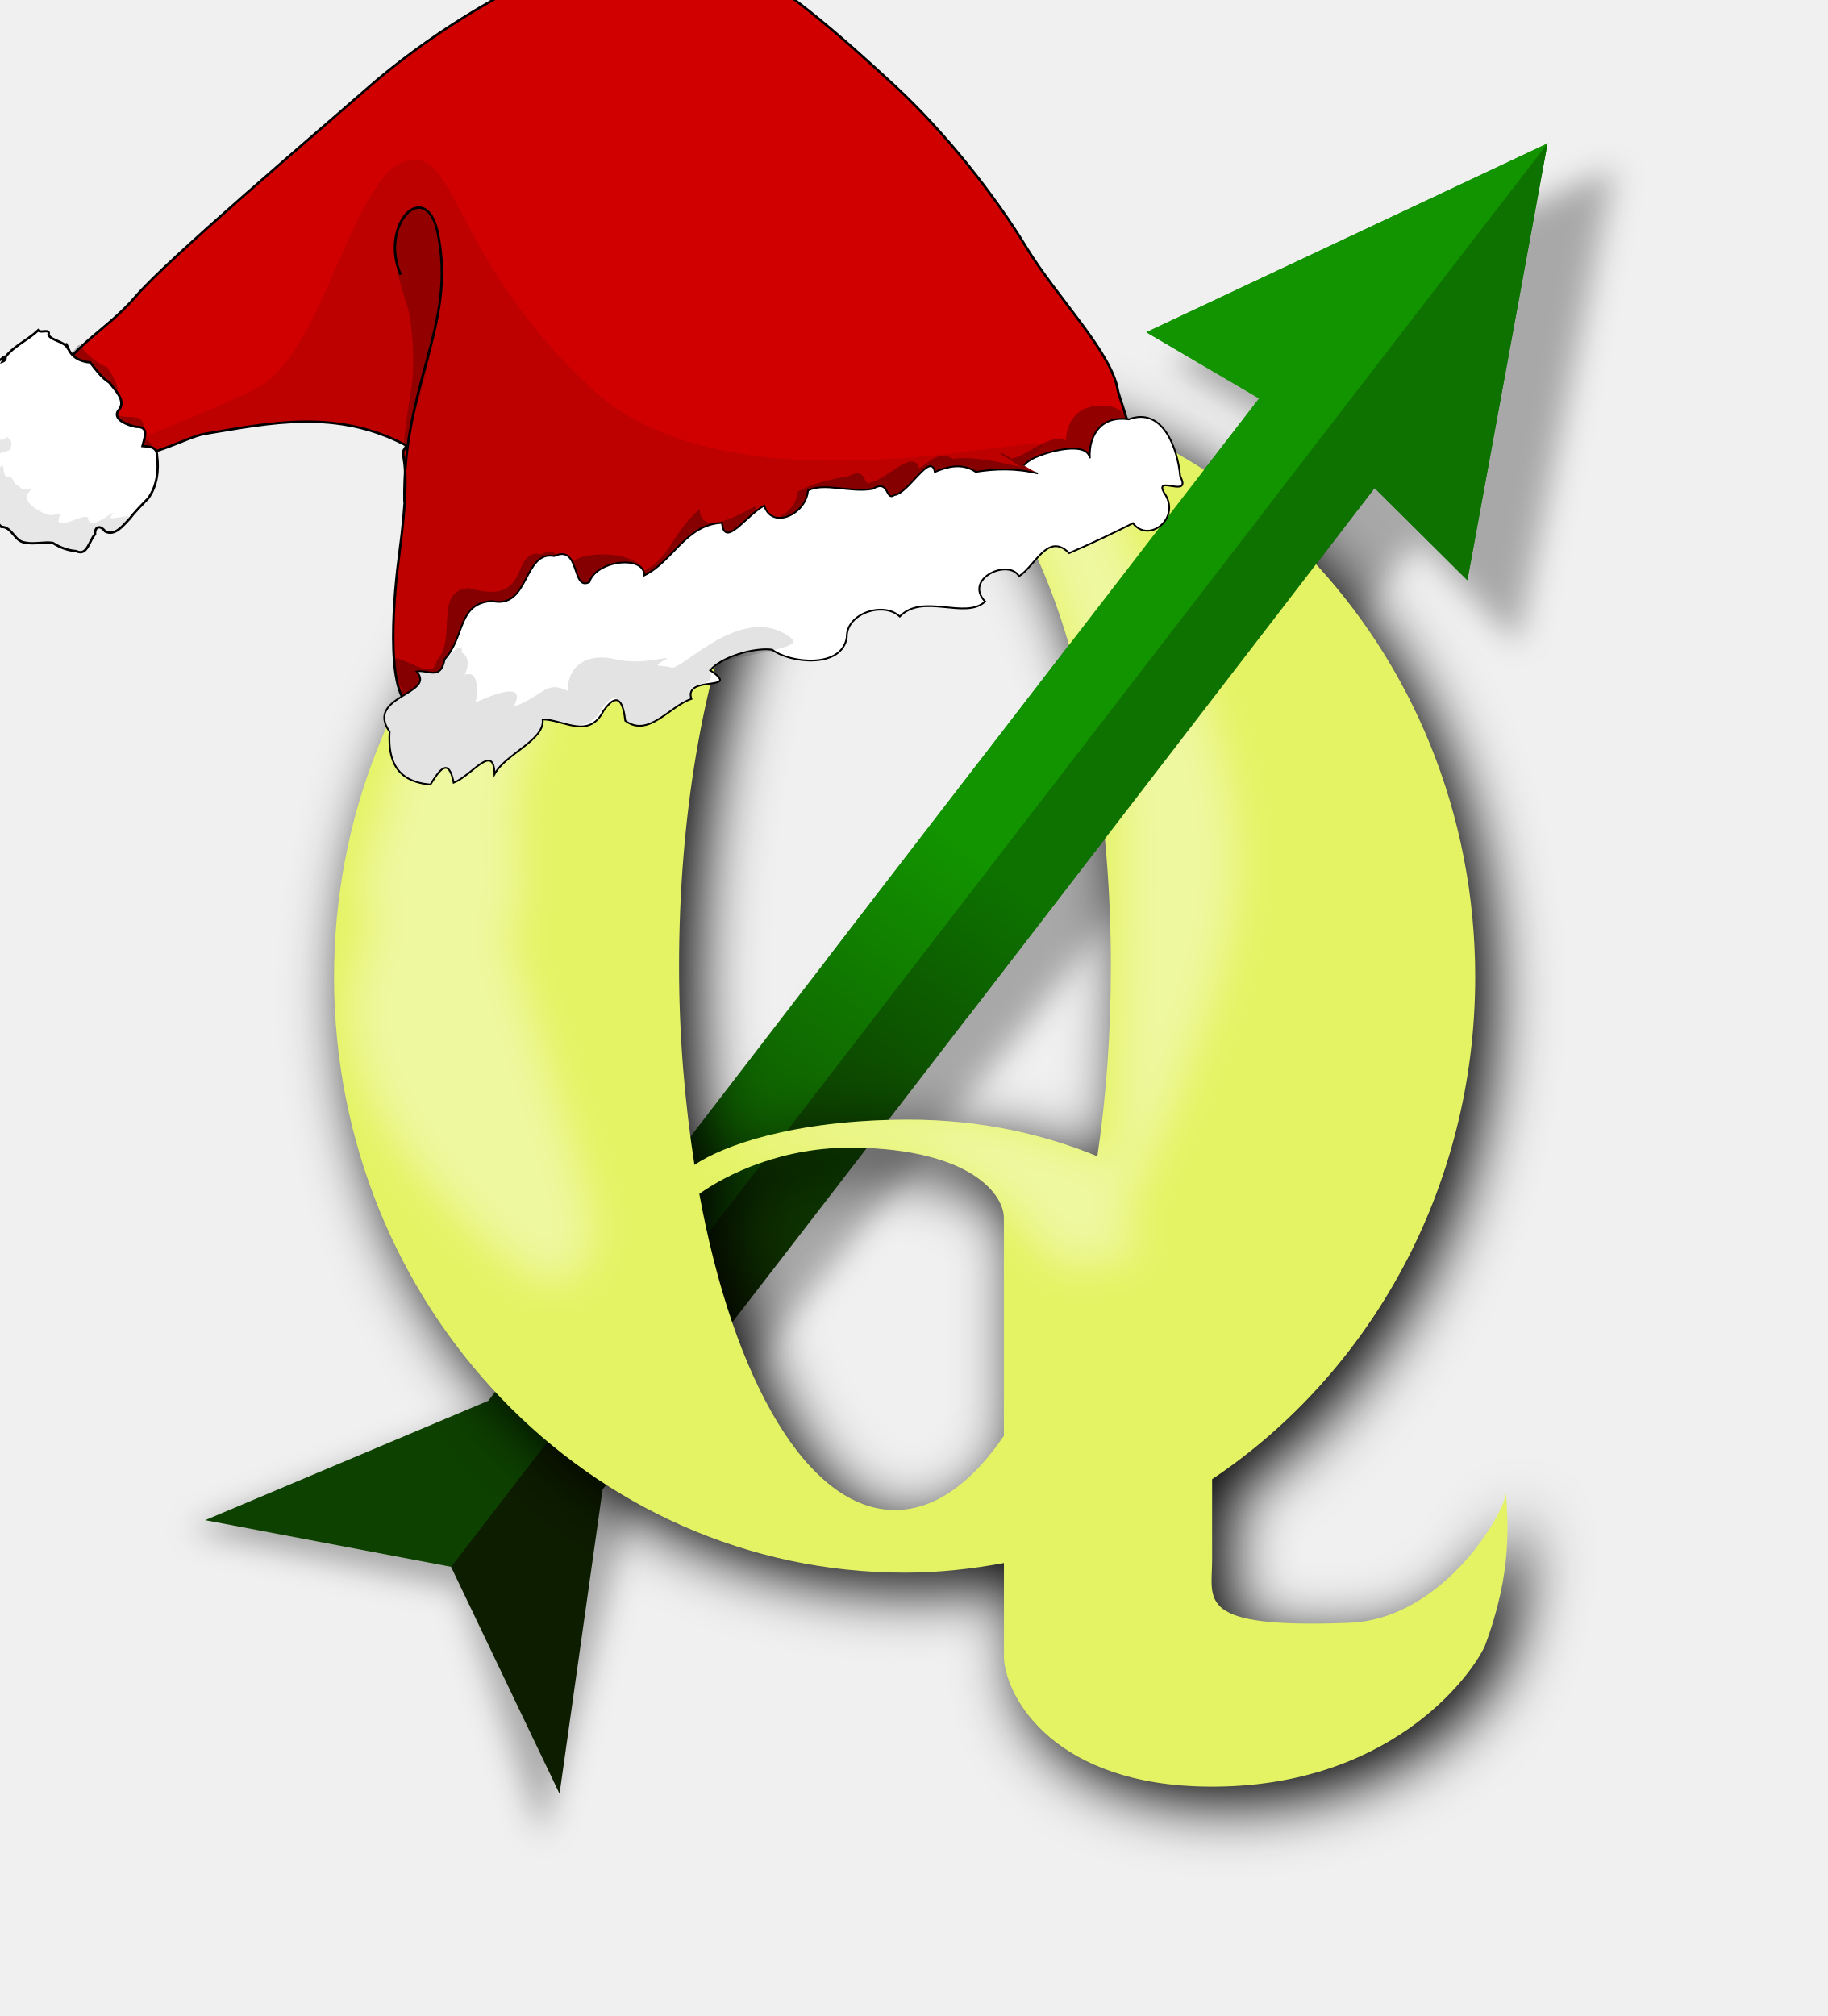
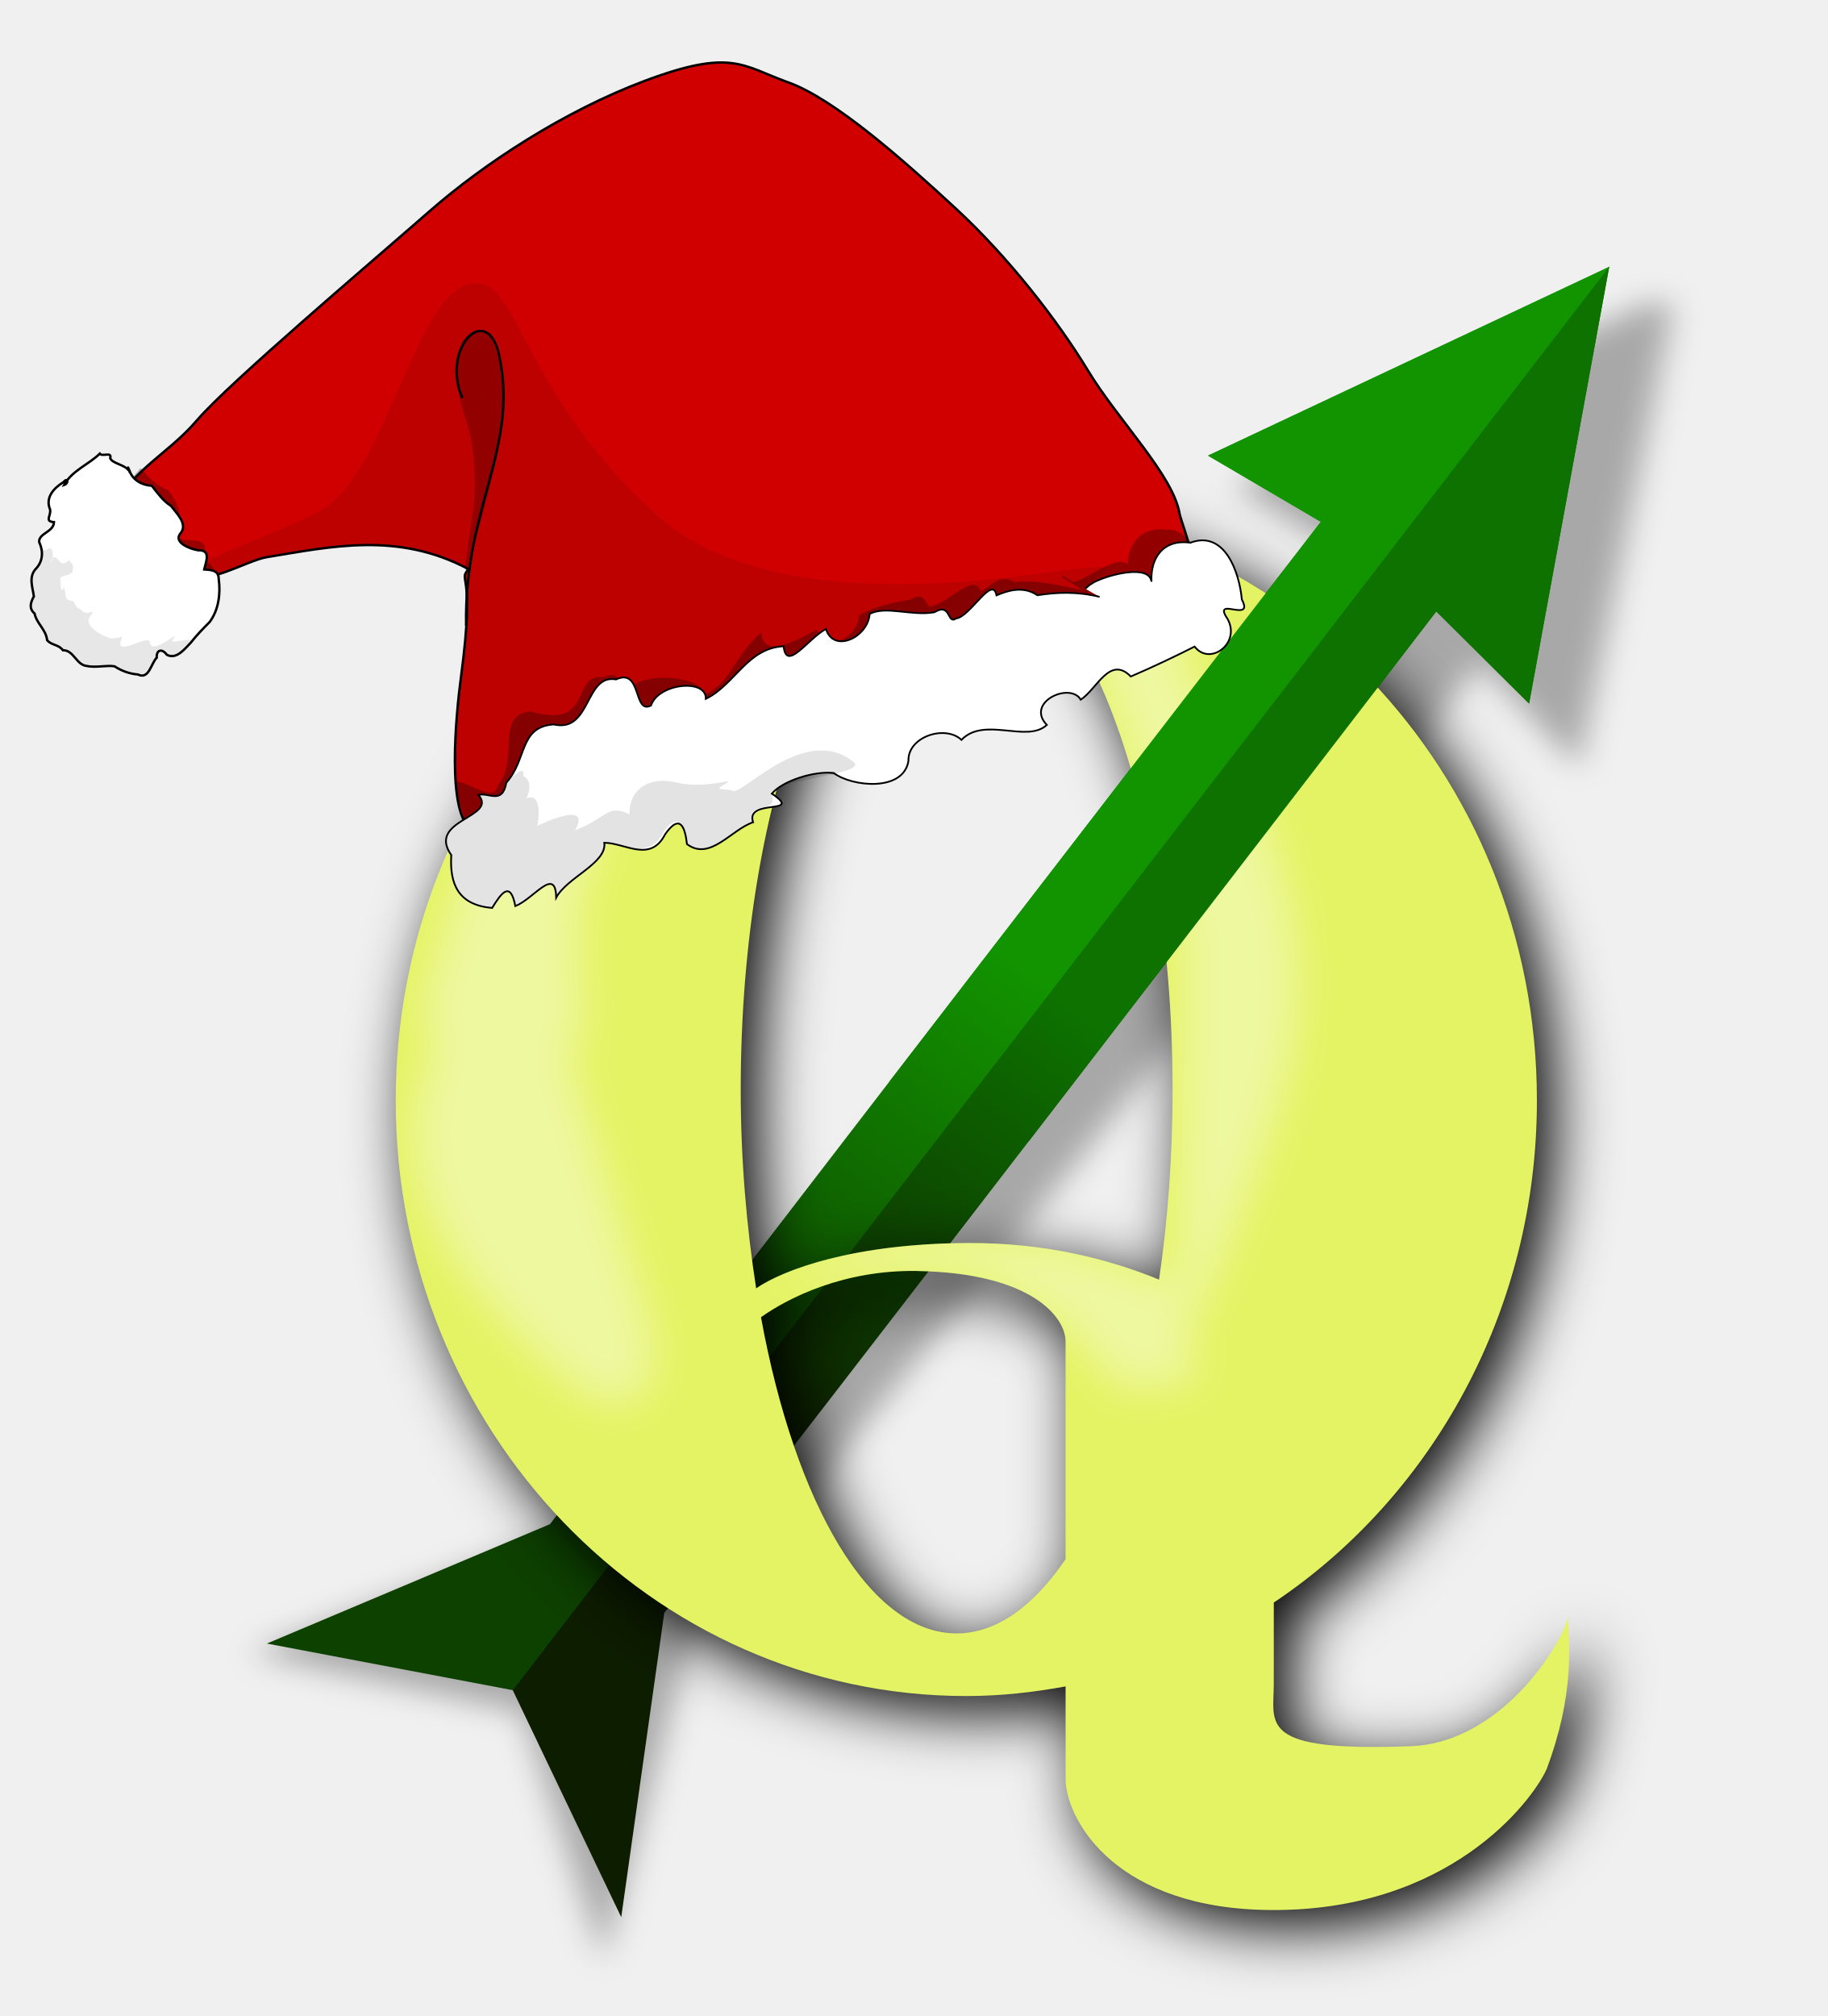
<svg xmlns="http://www.w3.org/2000/svg" xmlns:xlink="http://www.w3.org/1999/xlink" width="59.266" height="65.359" id="svg4907" version="1.1">
  <defs id="defs4909">
    <clipPath clipPathUnits="userSpaceOnUse" id="clipPath4144">
      <rect style="fill:#000000;stroke:none" id="rect4146" width="42.875" height="39.625" x="565.161" y="646.181" transform="matrix(0.999901,-0.01407388,0.01407388,0.999901,0,0)" />
    </clipPath>
    <linearGradient xlink:href="#linearGradient5342-4-9-7" id="linearGradient3970-6" gradientUnits="userSpaceOnUse" gradientTransform="translate(156.0876,208.9441)" x1="413.407" y1="477.579" x2="423.643" y2="463.79" />
    <linearGradient id="linearGradient5342-4-9-7">
      <stop style="stop-color:#0d4100;stop-opacity:1;" offset="0" id="stop5344-0-0-6" />
      <stop style="stop-color:#129300;stop-opacity:1;" offset="1" id="stop5346-85-9-0" />
    </linearGradient>
    <linearGradient y2="463.79" x2="423.643" y1="477.579" x1="413.407" gradientTransform="matrix(-0.2826807,-0.9592141,-0.9592141,0.2826807,1144.742,948.3023)" gradientUnits="userSpaceOnUse" id="linearGradient4111" xlink:href="#linearGradient5342-4-0-4" />
    <linearGradient id="linearGradient5342-4-0-4">
      <stop style="stop-color:#0d1d00;stop-opacity:1;" offset="0" id="stop5344-0-9-7" />
      <stop style="stop-color:#0d7200;stop-opacity:1;" offset="1" id="stop5346-85-5-3" />
    </linearGradient>
    <clipPath clipPathUnits="userSpaceOnUse" id="clipPath4825-8">
      <path style="fill:#e4f363;fill-opacity:1;stroke:none" d="m 485.063,446.793 c -9.774,0.517 -17.562,8.976 -17.562,19.312 0,10.67 8.284,19.312 18.5,19.312 1.105,0 2.167,-0.119 3.219,-0.312 l 0,3.094 c 0.085,1.316 1.673,4.123 6.656,4.156 5.77,0.039 8.449,-3.498 8.938,-4.562 0.909,-2.43 0.734,-3.989 0.688,-4.969 -0.019,0.588 -1.996,4.101 -5.094,4.219 -4.98,0.189 -4.438,-0.712 -4.438,-2.031 l 0,-2.625 c 5.128,-3.432 8.531,-9.447 8.531,-16.281 0,-10.67 -8.284,-19.312 -18.5,-19.312 C 485.682,446.793 485.379,446.777 485.063,446.793 z m 0.625,1.375 c 3.87,0 7,7.861 7,17.594 0,2.163 -0.154,4.241 -0.438,6.156 -1.618,-0.665 -3.682,-1.197 -6.188,-1.188 -3.702,0.014 -5.987,0.859 -6.875,1.469 -0.31,-1.993 -0.5,-4.168 -0.5,-6.438 C 478.688,456.029 481.818,448.168 485.688,448.168 z m -1.281,23.469 c 3.739,0.064 4.812,1.516 4.812,2.281 l 0,7.062 c -1.036,1.525 -2.243,2.406 -3.531,2.406 -2.824,0 -5.236,-4.198 -6.344,-10.25 C 480.238,472.5 482.045,471.597 484.407,471.637 Z" id="path4827-5" />
    </clipPath>
    <filter id="filter4776-5" x="-0.332" width="1.664" y="-0.393" height="1.787" style="color-interpolation-filters:sRGB">
      <feGaussianBlur stdDeviation="0.652" id="feGaussianBlur4778-0" />
    </filter>
    <filter id="filter4947-8-4" style="color-interpolation-filters:sRGB">
      <feGaussianBlur stdDeviation="1.016" id="feGaussianBlur4949-0-5" />
    </filter>
    <linearGradient xlink:href="#linearGradient5342-4-9" id="linearGradient3970" gradientUnits="userSpaceOnUse" gradientTransform="translate(156.0876,208.9441)" x1="413.407" y1="477.579" x2="423.643" y2="463.79" />
    <linearGradient id="linearGradient5342-4-9">
      <stop style="stop-color:#0d4100;stop-opacity:1;" offset="0" id="stop5344-0-0" />
      <stop style="stop-color:#129300;stop-opacity:1;" offset="1" id="stop5346-85-9" />
    </linearGradient>
    <linearGradient xlink:href="#linearGradient5342-4-0-4" id="linearGradient3972" gradientUnits="userSpaceOnUse" gradientTransform="matrix(-0.2826807,-0.9592141,-0.9592141,0.2826807,1144.742,948.3023)" x1="413.407" y1="477.579" x2="423.643" y2="463.79" />
    <linearGradient id="linearGradient4887">
      <stop style="stop-color:#0d1d00;stop-opacity:1;" offset="0" id="stop4889" />
      <stop style="stop-color:#0d7200;stop-opacity:1;" offset="1" id="stop4891" />
    </linearGradient>
    <filter id="filter5427-2-5" style="color-interpolation-filters:sRGB">
      <feGaussianBlur stdDeviation="0.488" id="feGaussianBlur5429-2-8" />
    </filter>
  </defs>
  <g id="layer1" transform="translate(-293.224,-451.1112)">
-     <path style="opacity:0.3;fill:#000000;fill-opacity:1;stroke:#060000;stroke-width:0.6;stroke-miterlimit:4;stroke-opacity:1;stroke-dasharray:none;filter:url(#filter5427-2-5)" d="m 445.498,443.642 -13.437,5.468 3.536,2.341 c 0,0 -21.736,25.201 -26.721,31.088 l -9.377,3.366 7.947,1.955 2.158,7.352 2.839,-9.422 26.761,-31.211 2.97,3.273 L 445.498,443.642 Z" id="path3895-6-6-7-4-6-2-7-5" transform="matrix(0.9995844,-0.02882794,0.02882794,0.9995844,-112.9489,26.45172)" />
-     <g id="g3966" transform="matrix(0.999901,0.01407388,-0.01407388,0.999901,-245.1016,-201.7003)">
-       <path id="path3895-6-6-7-4-6-8-4" d="m 597.711,649.106 -12.938,6.312 3.688,2.094 c 0,0 -19.961,26.63 -24.531,32.844 l -9.125,4 8.031,1.406 L 597.711,649.106 Z" style="fill:url(#linearGradient3970);fill-opacity:1;stroke:none" />
-       <path id="path3895-6-6-7-4-6-8-4-5" d="m 597.694,649.116 -2.398,14.194 -3.051,-2.945 c 0,0 -19.901,26.674 -24.57,32.815 l -1.257,9.884 -3.619,-7.306 L 597.694,649.116 Z" style="fill:url(#linearGradient3972);fill-opacity:1;stroke:none" />
+     <path style="opacity:0.3;fill:#000000;fill-opacity:1;stroke:#060000;stroke-width:0.6;stroke-miterlimit:4;stroke-dasharray:none;stroke-opacity:1;filter:url(#filter5427-2-5)" d="m 445.498,443.642 -13.437,5.468 3.536,2.341 c 0,0 -21.736,25.201 -26.721,31.088 l -9.377,3.366 7.947,1.955 2.158,7.352 2.839,-9.422 26.761,-31.211 2.97,3.273 3.324,-14.212 z" id="path3895-6-6-7-4-6-2-7-5" transform="matrix(0.9995844,-0.02882794,0.02882794,0.9995844,-110.9489,30.45172)" />
+     <g id="g3966" transform="matrix(0.999901,0.01407388,-0.01407388,0.999901,-243.1016,-197.7003)">
+       <path id="path3895-6-6-7-4-6-8-4" d="m 597.711,649.106 -12.938,6.312 3.688,2.094 c 0,0 -19.961,26.63 -24.531,32.844 l -9.125,4 8.031,1.406 34.875,-46.656 z" style="fill:url(#linearGradient3970);fill-opacity:1;stroke:none" />
+       <path id="path3895-6-6-7-4-6-8-4-5" d="m 597.694,649.116 -2.398,14.194 -3.051,-2.945 c 0,0 -19.901,26.674 -24.57,32.815 l -1.257,9.884 -3.619,-7.306 34.895,-46.641 z" style="fill:url(#linearGradient3972);fill-opacity:1;stroke:none" />
    </g>
-     <path style="fill:#000000;fill-opacity:1;stroke:none;filter:url(#filter4947-8-4)" d="m 322.147,464.004 c -9.774,0.517 -17.562,8.976 -17.562,19.312 0,10.67 8.284,19.312 18.5,19.312 1.105,0 2.167,-0.119 3.219,-0.312 l 0,3.094 c 0.085,1.316 1.673,4.123 6.656,4.156 5.77,0.039 8.449,-3.498 8.938,-4.562 0.909,-2.43 0.734,-3.989 0.688,-4.969 -0.019,0.588 -1.996,4.101 -5.094,4.219 -4.98,0.189 -4.438,-0.712 -4.438,-2.031 l 0,-2.625 c 5.128,-3.432 8.531,-9.447 8.531,-16.281 0,-10.67 -8.284,-19.312 -18.5,-19.312 C 322.765,464.004 322.462,463.987 322.147,464.004 z m 0.625,1.375 c 3.87,0 7,7.861 7,17.594 0,2.163 -0.154,4.241 -0.438,6.156 -1.618,-0.665 -3.682,-1.197 -6.188,-1.188 -3.702,0.014 -5.987,0.859 -6.875,1.469 -0.31,-1.993 -0.5,-4.168 -0.5,-6.438 C 315.772,473.239 318.901,465.379 322.772,465.379 z m -1.281,23.469 c 3.739,0.064 4.812,1.516 4.812,2.281 l 0,7.062 c -1.036,1.525 -2.243,2.406 -3.531,2.406 -2.824,0 -5.236,-4.198 -6.344,-10.25 C 317.322,489.71 319.128,488.807 321.49,488.847 Z" id="path3050-3-9-3-4-2-4" />
-     <path style="fill:#e4f363;fill-opacity:1;stroke:none" d="m 321.616,463.473 c -9.774,0.517 -17.562,8.976 -17.562,19.312 0,10.67 8.284,19.312 18.5,19.312 1.105,0 2.167,-0.119 3.219,-0.312 l 0,3.094 c 0.085,1.316 1.673,4.123 6.656,4.156 5.77,0.039 8.449,-3.498 8.938,-4.562 0.909,-2.43 0.734,-3.989 0.688,-4.969 -0.019,0.588 -1.996,4.101 -5.094,4.219 -4.98,0.189 -4.438,-0.712 -4.438,-2.031 l 0,-2.625 c 5.128,-3.432 8.531,-9.447 8.531,-16.281 0,-10.67 -8.284,-19.312 -18.5,-19.312 C 322.234,463.473 321.931,463.457 321.616,463.473 z m 0.625,1.375 c 3.87,0 7,7.861 7,17.594 0,2.163 -0.154,4.241 -0.438,6.156 -1.618,-0.665 -3.682,-1.197 -6.188,-1.188 -3.702,0.014 -5.987,0.859 -6.875,1.469 -0.31,-1.993 -0.5,-4.168 -0.5,-6.438 C 315.241,472.709 318.371,464.848 322.241,464.848 z m -1.281,23.469 c 3.739,0.064 4.812,1.516 4.812,2.281 l 0,7.062 c -1.036,1.525 -2.243,2.406 -3.531,2.406 -2.824,0 -5.236,-4.198 -6.344,-10.25 C 316.791,489.18 318.598,488.277 320.96,488.317 Z" id="path3050-3-9-3-2-3" />
-     <path id="path4738-5" style="opacity:0.383;fill:#ffffff;stroke:none;filter:url(#filter4776-5)" d="m 488.434,448.935 c 0,0 3.005,0.53 4.154,1.237 1.149,0.707 0.177,2.652 0.177,2.652 L 490.644,452.912 Z M 479.5,472.112 c 0,0 2.375,-1.25 4,-1.438 1.625,-0.188 4.438,-0.25 5.562,0.062 1.125,0.312 3.312,0.938 3.5,1.25 0.188,0.312 1,3.25 1,3.25 l -2.562,0.25 -1.812,-2.062 c 0,0 -2.688,-1.625 -3.062,-1.625 -0.375,0 -2.562,-0.25 -3.375,-0.125 C 481.938,471.8 479.188,471.987 479.188,471.987 z m -10.506,-11.042 c -0.015,-0.288 0.414,-1.957 0.763,-2.41 0.349,-0.452 -1.015,1.32 1.489,-2.211 0.396,-0.559 2.302,-2.231 1.876,-1.672 -0.575,0.755 -1.697,3.243 -1.849,3.45 -0.152,0.207 -0.44,1.94 -0.582,2.72 -0.298,1.627 0.786,3.186 0.718,3.885 -0.068,0.699 -2.19,0.993 -2.795,-0.555 C 468.009,462.729 468.994,461.071 468.994,461.071 z m 2.84,-0.478 c -0.072,-0.28 0.018,-2.001 0.27,-2.513 0.252,-0.512 -0.734,1.495 1.021,-2.462 0.278,-0.626 1.436,-2.71 1.508,-2.011 0.072,0.699 -0.512,4.2 -0.62,4.433 -0.108,0.233 -0.504,1.304 -0.54,2.096 -0.036,0.792 0.032,2.635 0.104,3.334 0.072,0.699 -0.579,1.739 -1.48,0.341 C 471.197,462.413 471.835,460.592 471.835,460.592 z m -1.982,2.655 c -0.125,-0.485 0.031,-3.472 0.469,-4.362 0.438,-0.889 1.469,-2.497 2.156,-3.467 0.688,-0.97 2.031,-2.747 2.156,-1.534 0.125,1.213 -0.812,4.528 -1,4.932 -0.188,0.404 -0.875,2.264 -0.938,3.638 -0.062,1.375 3.062,10.398 3.188,11.611 0.125,1.213 -0.685,2.969 -2.875,1.091 C 464.134,467.543 469.853,463.247 469.853,463.247 z m 19.709,-12.967 c 0,0 3.938,0.76 5.375,4.627 1.438,3.867 2.688,6.975 1.062,11.809 -1.625,4.834 -3.25,7.872 -3.25,7.872 0,0 0.375,-11.947 0.25,-13.811 C 492.874,458.912 489.562,450.28 489.562,450.28 Z" clip-path="url(#clipPath4825-8)" mask="none" transform="translate(-163.4472,16.6798)" />
-     <path style="fill:none;stroke:none" d="m 327.554,480.317 10.25,-13.75 3.188,3.062 2.344,-14.406 -13.031,6.375 3.688,2.094 c 0,0 -4.794,6.417 -10,13.375" id="path3895-6-6-7-4-4-0-2-0" />
-     <rect style="opacity:0.395;fill:none;stroke:none" id="rect5465-5-8" width="57.375" height="57.375" x="295.115" y="454.491" />
-     <g id="g3966-2" transform="matrix(0.999901,0.01407388,-0.01407388,0.999901,-245.1016,-201.7003)" clip-path="url(#clipPath4144)">
-       <path id="path3895-6-6-7-4-6-8-4-4" d="m 597.711,649.106 -12.938,6.312 3.688,2.094 c 0,0 -19.961,26.63 -24.531,32.844 l -9.125,4 8.031,1.406 L 597.711,649.106 Z" style="fill:url(#linearGradient3970-6);fill-opacity:1;stroke:none" />
-       <path id="path3895-6-6-7-4-6-8-4-5-8" d="m 597.694,649.116 -2.398,14.194 -3.051,-2.945 c 0,0 -19.901,26.674 -24.57,32.815 l -1.257,9.884 -3.619,-7.306 L 597.694,649.116 Z" style="fill:url(#linearGradient4111);fill-opacity:1;stroke:none" />
+     <path style="fill:#000000;fill-opacity:1;stroke:none;filter:url(#filter4947-8-4)" d="m 324.147,468.004 c -9.774,0.517 -17.562,8.976 -17.562,19.312 0,10.67 8.284,19.312 18.5,19.312 1.105,0 2.167,-0.119 3.219,-0.312 l 0,3.094 c 0.085,1.316 1.673,4.123 6.656,4.156 5.77,0.039 8.449,-3.498 8.938,-4.562 0.909,-2.43 0.734,-3.989 0.688,-4.969 -0.019,0.588 -1.996,4.101 -5.094,4.219 -4.98,0.189 -4.438,-0.712 -4.438,-2.031 l 0,-2.625 c 5.128,-3.432 8.531,-9.447 8.531,-16.281 0,-10.67 -8.284,-19.312 -18.5,-19.312 -0.319,0 -0.622,-0.017 -0.938,0 z m 0.625,1.375 c 3.87,0 7,7.861 7,17.594 0,2.163 -0.154,4.241 -0.438,6.156 -1.618,-0.665 -3.682,-1.197 -6.188,-1.188 -3.702,0.014 -5.987,0.859 -6.875,1.469 -0.31,-1.993 -0.5,-4.168 -0.5,-6.438 0,-9.733 3.13,-17.594 7,-17.594 z m -1.281,23.469 c 3.739,0.064 4.812,1.516 4.812,2.281 l 0,7.062 c -1.036,1.525 -2.243,2.406 -3.531,2.406 -2.824,0 -5.236,-4.198 -6.344,-10.25 0.894,-0.637 2.7,-1.54 5.062,-1.5 z" id="path3050-3-9-3-4-2-4" />
+     <path style="fill:#e4f363;fill-opacity:1;stroke:none" d="m 323.616,467.473 c -9.774,0.517 -17.562,8.976 -17.562,19.312 0,10.67 8.284,19.312 18.5,19.312 1.105,0 2.167,-0.119 3.219,-0.312 l 0,3.094 c 0.085,1.316 1.673,4.123 6.656,4.156 5.77,0.039 8.449,-3.498 8.938,-4.562 0.909,-2.43 0.734,-3.989 0.688,-4.969 -0.019,0.588 -1.996,4.101 -5.094,4.219 -4.98,0.189 -4.438,-0.712 -4.438,-2.031 l 0,-2.625 c 5.128,-3.432 8.531,-9.447 8.531,-16.281 0,-10.67 -8.284,-19.312 -18.5,-19.312 -0.319,0 -0.622,-0.017 -0.938,0 z m 0.625,1.375 c 3.87,0 7,7.861 7,17.594 0,2.163 -0.154,4.241 -0.438,6.156 -1.618,-0.665 -3.682,-1.197 -6.188,-1.188 -3.702,0.014 -5.987,0.859 -6.875,1.469 -0.31,-1.993 -0.5,-4.168 -0.5,-6.438 0,-9.733 3.13,-17.594 7,-17.594 z m -1.281,23.469 c 3.739,0.064 4.812,1.516 4.812,2.281 l 0,7.062 c -1.036,1.525 -2.243,2.406 -3.531,2.406 -2.824,0 -5.236,-4.198 -6.344,-10.25 0.894,-0.637 2.7,-1.54 5.062,-1.5 z" id="path3050-3-9-3-2-3" />
+     <path id="path4738-5" style="opacity:0.383;fill:#ffffff;stroke:none;filter:url(#filter4776-5)" d="m 488.434,448.935 c 0,0 3.005,0.53 4.154,1.237 1.149,0.707 0.177,2.652 0.177,2.652 l -2.121,0.088 z M 479.5,472.112 c 0,0 2.375,-1.25 4,-1.438 1.625,-0.188 4.438,-0.25 5.562,0.062 1.125,0.312 3.312,0.938 3.5,1.25 0.188,0.312 1,3.25 1,3.25 l -2.562,0.25 -1.812,-2.062 c 0,0 -2.688,-1.625 -3.062,-1.625 -0.375,0 -2.562,-0.25 -3.375,-0.125 -0.812,0.125 -3.562,0.312 -3.562,0.312 z m -10.506,-11.042 c -0.015,-0.288 0.414,-1.957 0.763,-2.41 0.349,-0.452 -1.015,1.32 1.489,-2.211 0.396,-0.559 2.302,-2.231 1.876,-1.672 -0.575,0.755 -1.697,3.243 -1.849,3.45 -0.152,0.207 -0.44,1.94 -0.582,2.72 -0.298,1.627 0.786,3.186 0.718,3.885 -0.068,0.699 -2.19,0.993 -2.795,-0.555 -0.606,-1.548 0.38,-3.207 0.38,-3.207 z m 2.84,-0.478 c -0.072,-0.28 0.018,-2.001 0.27,-2.513 0.252,-0.512 -0.734,1.495 1.021,-2.462 0.278,-0.626 1.436,-2.71 1.508,-2.011 0.072,0.699 -0.512,4.2 -0.62,4.433 -0.108,0.233 -0.504,1.304 -0.54,2.096 -0.036,0.792 0.032,2.635 0.104,3.334 0.072,0.699 -0.579,1.739 -1.48,0.341 -0.9,-1.398 -0.263,-3.219 -0.263,-3.219 z m -1.982,2.655 c -0.125,-0.485 0.031,-3.472 0.469,-4.362 0.438,-0.889 1.469,-2.497 2.156,-3.467 0.688,-0.97 2.031,-2.747 2.156,-1.534 0.125,1.213 -0.812,4.528 -1,4.932 -0.188,0.404 -0.875,2.264 -0.938,3.638 -0.062,1.375 3.062,10.398 3.188,11.611 0.125,1.213 -0.685,2.969 -2.875,1.091 -8.875,-7.613 -3.156,-11.909 -3.156,-11.909 z m 19.709,-12.967 c 0,0 3.938,0.76 5.375,4.627 1.438,3.867 2.688,6.975 1.062,11.809 -1.625,4.834 -3.25,7.872 -3.25,7.872 0,0 0.375,-11.947 0.25,-13.811 -0.125,-1.865 -3.438,-10.497 -3.438,-10.497 z" clip-path="url(#clipPath4825-8)" mask="none" transform="translate(-161.4472,20.6798)" />
+     <path style="fill:none;stroke:none" d="m 329.554,484.317 10.25,-13.75 3.188,3.062 2.344,-14.406 -13.031,6.375 3.688,2.094 c 0,0 -4.794,6.417 -10,13.375" id="path3895-6-6-7-4-4-0-2-0" />
+     <rect style="opacity:0.395;fill:none;stroke:none" id="rect5465-5-8" width="57.375" height="57.375" x="297.115" y="458.491" />
+     <g id="g3966-2" transform="matrix(0.999901,0.01407388,-0.01407388,0.999901,-243.1016,-197.7003)" clip-path="url(#clipPath4144)">
+       <path id="path3895-6-6-7-4-6-8-4-4" d="m 597.711,649.106 -12.938,6.312 3.688,2.094 c 0,0 -19.961,26.63 -24.531,32.844 l -9.125,4 8.031,1.406 34.875,-46.656 z" style="fill:url(#linearGradient3970-6);fill-opacity:1;stroke:none" />
+       <path id="path3895-6-6-7-4-6-8-4-5-8" d="m 597.694,649.116 -2.398,14.194 -3.051,-2.945 c 0,0 -19.901,26.674 -24.57,32.815 l -1.257,9.884 -3.619,-7.306 34.895,-46.641 z" style="fill:url(#linearGradient4111);fill-opacity:1;stroke:none" />
    </g>
  </g>
  <g id="layer2">
-     <g transform="matrix(0.09512828,-0.00909507,0.00917091,0.09308164,-3.629917,-1.928222)" id="layer1-7">
+     <g transform="matrix(0.09512828,-0.00909507,0.00917091,0.09308164,-1.629917,2.071778)" id="layer1-7">
      <path id="path1309" style="fill:#d00000;fill-opacity:1;fill-rule:evenodd;stroke:#000000;stroke-width:0.833px;stroke-linecap:butt;stroke-linejoin:miter;stroke-opacity:1" d="m 234.103,28.783 c -28.101,7.734 -56.904,23.114 -77.167,38.006 -20.262,14.892 -73.191,52.416 -85.275,64.307 -11.716,11.529 -25.555,15.55 -31.611,29.756 -2.335,5.479 15.837,22.005 19.398,23.721 9.241,4.453 24.305,-3.443 31.178,-3.914 22.307,-1.53 45.167,-4.499 67.76,10.793 -4.181,4.221 2.458,-0.323 -6.088,36.693 -3.014,13.053 -9.599,46.919 -1.507,53.38 8.039,6.42 12.949,-18.606 20.937,-14.774 -0.004,0.006 -0.002,0.021 -0.005,0.026 -0.002,0.005 -0.004,0.022 -0.005,0.026 4.7e-4,0.004 -0.006,0.023 -0.005,0.026 0.003,0.003 0.021,0.003 0.025,0.005 0.024,0.007 0.078,0.004 0.129,-0.002 0.015,0.007 0.035,0.002 0.05,0.01 0.057,0.027 0.108,0.059 0.165,0.087 l 0.048,-0.127 c 3.781,-0.977 33.263,-13.966 60.176,-8.743 15.171,2.944 39.369,-5.31 53.29,-9.615 22.076,-6.828 53.068,-12.998 72.728,-13.351 14.483,-0.26 27.587,-8.459 41.521,-9.415 8.22,-0.564 0.598,-27.066 0.428,-29.866 -0.817,-13.455 -17.565,-34.13 -26.191,-52.504 -8.626,-18.373 -23.082,-41.697 -39.004,-59.986 -15.92,-18.29 -37.4,-41.972 -52.524,-49.259 -15.124,-7.287 -17.953,-13.675 -48.451,-5.282 z" />
      <path id="path5882" style="opacity:0.101;fill:#0e0000;fill-opacity:1;fill-rule:evenodd;stroke:none" d="m 166.956,93.344 c -18.233,4.417 -33.848,62.691 -56.319,72.822 -14.697,6.626 -54.749,16.693 -51.188,18.409 9.241,4.453 24.305,-3.443 31.178,-3.914 22.307,-1.53 45.167,-4.499 67.76,10.793 -4.181,4.221 2.458,-0.323 -6.088,36.693 -3.014,13.053 -9.599,46.919 -1.507,53.38 8.039,6.42 12.949,-18.606 20.937,-14.774 -0.004,0.006 -0.002,0.021 -0.005,0.026 -0.002,0.005 -0.004,0.022 -0.005,0.026 4.7e-4,0.004 -0.006,0.023 -0.005,0.026 0.003,0.003 0.021,0.003 0.025,0.005 0.024,0.007 0.078,0.004 0.129,-0.002 0.015,0.007 0.035,0.002 0.05,0.01 0.057,0.027 0.108,0.059 0.165,0.087 l 0.048,-0.127 c 3.781,-0.977 33.263,-13.966 60.176,-8.743 15.171,2.944 39.369,-5.31 53.29,-9.615 22.076,-6.828 53.068,-12.998 72.728,-13.351 14.483,-0.26 27.587,-8.459 41.521,-9.415 8.22,-0.564 -51.085,4.521 -27.45,-12.576 10.485,-7.584 -104.984,15.808 -149.314,-34.777 -43.895,-50.088 -37.455,-89.506 -56.127,-84.983 z" />
-       <path id="path5878" style="opacity:0.27;fill:#000000;fill-opacity:1;fill-rule:evenodd;stroke:#000000;stroke-width:0.83;stroke-linecap:butt;stroke-linejoin:miter;stroke-miterlimit:4;stroke-opacity:1;stroke-dasharray:none" d="m 41.923,154.632 c 3.551,2.353 27.398,32.517 30.215,30.406 0.341,-3.331 -2.441,-4.642 -4.397,-5.022 2.62,-3.329 3.113,-6.811 -1.433,-7.11 -5.04,-0.89 -10.543,-1.514 -5.132,-6.936 2.498,-3.039 -0.168,-8.435 -1.702,-11.18 -4.03,-2.176 -7.066,-6.114 -8.718,-8.791" />
+       <path id="path5878" style="opacity:0.27;fill:#000000;fill-opacity:1;fill-rule:evenodd;stroke:#000000;stroke-width:0.83;stroke-linecap:butt;stroke-linejoin:miter;stroke-miterlimit:4;stroke-dasharray:none;stroke-opacity:1" d="m 41.923,154.632 c 3.551,2.353 27.398,32.517 30.215,30.406 0.341,-3.331 -2.441,-4.642 -4.397,-5.022 2.62,-3.329 3.113,-6.811 -1.433,-7.11 -5.04,-0.89 -10.543,-1.514 -5.132,-6.936 2.498,-3.039 -0.168,-8.435 -1.702,-11.18 -4.03,-2.176 -7.066,-6.114 -8.718,-8.791" />
      <path id="path5003" style="opacity:0.294;fill:#000000;fill-opacity:1;fill-rule:evenodd;stroke:#000000;stroke-width:0.601px;stroke-linecap:butt;stroke-linejoin:miter;stroke-opacity:1" d="m 365.597,219.586 c -7.451,-2.643 -16.801,-5.695 -23.39,-5.287 -4.525,-3.822 -7.998,0.888 -11.919,2.142 -0.658,-7.36 -11.511,3.112 -16.291,3.172 -3.395,1.948 -1.055,-5.801 -7.134,-2.853 -7.558,0.714 -12.232,1.233 -17.839,3.66 -1.347,8.013 -13.449,12.527 -15.26,3.744 -6.599,2.871 -18.869,8.441 -18.948,-0.642 -10.564,8.194 -10.9,15.598 -21.214,19.553 0.913,-7.092 -22.371,-10.908 -25.544,-3.465 -6.39,2.573 1.329,-9.321 -7.905,-6.052 -10.401,-3.024 -4.347,17.935 -25.554,9.366 -11.808,-0.38 -5.269,16.719 -13.061,23.882 -2.076,7.532 -11.084,-2.624 -14.729,-2.06 0.848,11.927 3.408,7.882 0.719,15.997 -1.604,10.165 -3.751,15.255 7.432,17.372 3.621,-4.904 -0.182,-2.829 0.628,6.217 6.458,-1.88 14.946,-12.64 14.075,-1.581 4.382,-6.673 18.254,-10.151 18.08,-17.339 7.022,0.737 14.902,8.579 20.83,-0.953 5.951,-7.041 14.504,-10.307 14.594,-4.869 7.234,6.756 7.957,5.387 15.478,3.668 -1.937,-8.712 17.599,-0.599 7.283,-9.272 4.098,-4.103 15.187,-6.501 21.596,-5.075 5.669,8.254 22.944,8.937 25.632,-1.747 0.564,-8.404 13.682,-11.279 18.587,-5.468 8.53,-7.479 21.984,3.388 29.324,-2.344 -6.598,-8.563 9.324,-14.158 12.298,-7.593 5.842,-3.137 11.278,-14.423 17.668,-6.343 7.35,-2.395 16.325,-5.726 22.542,-8.222 4.667,7.693 16.747,-0.221 11.511,-9.532 -2.835,-6.651 9.31,3.274 6.003,-5.164 -3.761,-9.077 -9.043,-21.692 -15.514,-21.275 -8.812,-2.202 -14.038,3.745 -14.403,12.16 -0.111,-6.141 -10.522,-0.155 -15.983,2.072 l -2.994,0.712 -3.577,-2.523" />
      <path id="path1307" style="fill:#ffffff;fill-opacity:1;fill-rule:evenodd;stroke:#000000;stroke-width:0.601px;stroke-linecap:butt;stroke-linejoin:miter;stroke-opacity:1" d="m 370.524,221.831 c -7.451,-2.643 -14.356,-3.014 -20.945,-2.607 -4.525,-3.822 -9.895,-2.569 -13.816,-1.315 -0.658,-7.36 -9.614,6.569 -14.395,6.629 -3.395,1.948 -1.055,-5.801 -7.134,-2.853 -7.558,0.714 -16.319,-3.972 -21.925,-1.545 -1.347,8.013 -13.449,12.527 -15.26,3.744 -6.599,2.871 -14.782,13.647 -14.862,4.564 -12.385,-0.543 -17.69,11.633 -28.004,15.588 0.913,-7.092 -15.581,-6.943 -18.755,0.5 -6.39,2.573 -1.699,-13.439 -10.933,-10.17 -10.401,-3.024 -10.117,17.697 -22.525,13.484 -11.808,-0.38 -10.159,11.358 -17.951,18.521 -2.076,7.532 -6.194,2.737 -9.839,3.301 5.999,8.514 -18.393,6.74 -11.152,19.87 -1.604,10.165 0.849,17.472 12.032,19.589 3.621,-4.904 7.089,-8.919 7.899,0.127 6.458,-1.88 14.946,-12.64 14.075,-1.581 4.382,-6.673 18.254,-10.151 18.08,-17.339 7.022,0.737 14.902,8.579 20.83,-0.953 5.951,-7.041 6.934,-1.296 7.023,4.142 7.234,6.757 15.528,-3.624 23.049,-5.343 -1.937,-8.712 17.599,-0.599 7.283,-9.272 4.098,-4.103 15.187,-6.501 21.596,-5.075 5.623,5.334 22.944,8.937 25.632,-1.747 0.564,-8.404 13.682,-11.279 18.587,-5.468 8.53,-7.479 21.984,3.389 29.324,-2.344 -6.598,-8.563 9.324,-14.158 12.298,-7.593 5.842,-3.137 11.278,-14.423 17.668,-6.343 7.35,-2.395 16.325,-5.726 22.542,-8.222 4.667,7.693 16.747,-0.221 11.511,-9.532 -2.835,-6.651 9.31,3.274 6.003,-5.164 0.074,-9.656 -3.563,-24.6 -15.514,-21.275 -8.812,-2.202 -14.038,3.745 -14.403,12.16 -0.111,-6.141 -14.026,-3.924 -19.486,-1.697 l -1.789,0.946 -1.279,1.012" />
      <path id="path3126" style="fill:none;stroke:#000000;stroke-width:0.833px;stroke-linecap:butt;stroke-linejoin:miter;stroke-opacity:1" d="m 155.68,210.888 c 3.14,-40.847 23.785,-59.45 20.151,-92.121 -2.148,-19.31 -19.537,-4.673 -13.869,13.442" />
      <path id="path3249" style="opacity:0.112;fill:#000000;fill-opacity:1;fill-rule:evenodd;stroke:none" d="m 163.978,266.619 c -2.076,7.532 -6.194,2.737 -9.839,3.301 5.999,8.514 -18.393,6.74 -11.152,19.87 -1.604,10.165 0.849,17.472 12.032,19.589 3.621,-4.904 7.089,-8.919 7.899,0.127 6.458,-1.88 14.946,-12.64 14.075,-1.581 4.382,-6.673 18.254,-10.151 18.08,-17.339 7.022,0.737 14.566,7.35 20.493,-2.183 5.951,-7.041 7.27,-0.066 7.36,5.372 7.234,6.757 15.528,-3.624 23.049,-5.343 -1.937,-8.712 8.866,-1.545 7.283,-9.272 -1.037,-5.06 33.645,-3.562 28.657,-8.51 -14.906,-14.787 -38.191,7.492 -41.56,6.07 -3.369,-1.422 -7.091,-0.56 -2.385,-2.719 4.706,-2.16 -6.742,1.392 -16.277,-1.994 -9.535,-3.387 -16.514,0.895 -17.151,9.343 -7.182,-4.467 -7.696,0.607 -18.885,3.718 7.129,-10.423 -12.6,-2.769 -12.6,-2.769 0,0 3.437,-11.428 -2.739,-9.92 3.321,-5.964 -0.365,-7.802 -0.365,-7.802 0,0 1.819,-5.122 -5.973,2.041 z" />
-       <path id="path2251" style="fill:#ffffff;fill-opacity:1;fill-rule:evenodd;stroke:#000000;stroke-width:0.814;stroke-linecap:butt;stroke-linejoin:miter;stroke-miterlimit:4;stroke-opacity:1;stroke-dasharray:none" d="m 46.945,146.245 c -1.302,-2.318 -5.358,-2.957 -5.879,-4.923 0.906,-2.283 -2.659,-0.627 -3.362,-1.882 -4.194,3.434 -9.985,4.92 -13.093,9.643 1.653,-0.362 1.649,-2.779 -0.157,-0.996 -3.401,1.69 -6.688,4.658 -5.409,8.893 0.31,2.173 -2.426,4.043 0.914,4.558 -0.435,3.479 -5.655,3.333 -5.658,6.404 1.155,3.349 0.647,6.84 -2.101,9.19 -2.718,2.542 -1.599,6.283 -1.5,9.371 -1.367,2.065 -2.136,3.986 -0.335,5.953 0.381,3.548 3.327,5.898 3.349,9.589 1.24,1.935 3.727,1.815 4.997,4.002 3.71,0.315 3.983,5.496 7.517,6.215 3.036,0.99 6.629,0.304 9.364,1.03 2.244,1.819 4.819,3.087 7.644,3.598 3.551,2.26 4.758,-3.365 6.907,-5.176 0.111,-2.832 2.146,-3.052 3.509,-0.668 3.101,2.102 6.314,-1.518 8.537,-3.434 2.173,-2.369 4.612,-4.42 7.032,-6.497 3.436,-3.879 4.656,-9.43 4.464,-14.535 0.341,-3.199 -2.634,-3.376 -4.591,-3.742 0.885,-2.682 3.113,-6.542 -1.433,-6.829 -2.607,-0.681 -8.517,-3.594 -5.132,-6.662 2.498,-2.919 -0.94,-6.848 -2.474,-9.484 -2.656,-2.114 -4.2,-5.059 -5.851,-7.63 -3.198,-0.51 -6.194,-2.453 -7.01,-5.845 -0.854,-2.694 -0.236,-0.699 0.033,0.612" />
+       <path id="path2251" style="fill:#ffffff;fill-opacity:1;fill-rule:evenodd;stroke:#000000;stroke-width:0.814;stroke-linecap:butt;stroke-linejoin:miter;stroke-miterlimit:4;stroke-dasharray:none;stroke-opacity:1" d="m 46.945,146.245 c -1.302,-2.318 -5.358,-2.957 -5.879,-4.923 0.906,-2.283 -2.659,-0.627 -3.362,-1.882 -4.194,3.434 -9.985,4.92 -13.093,9.643 1.653,-0.362 1.649,-2.779 -0.157,-0.996 -3.401,1.69 -6.688,4.658 -5.409,8.893 0.31,2.173 -2.426,4.043 0.914,4.558 -0.435,3.479 -5.655,3.333 -5.658,6.404 1.155,3.349 0.647,6.84 -2.101,9.19 -2.718,2.542 -1.599,6.283 -1.5,9.371 -1.367,2.065 -2.136,3.986 -0.335,5.953 0.381,3.548 3.327,5.898 3.349,9.589 1.24,1.935 3.727,1.815 4.997,4.002 3.71,0.315 3.983,5.496 7.517,6.215 3.036,0.99 6.629,0.304 9.364,1.03 2.244,1.819 4.819,3.087 7.644,3.598 3.551,2.26 4.758,-3.365 6.907,-5.176 0.111,-2.832 2.146,-3.052 3.509,-0.668 3.101,2.102 6.314,-1.518 8.537,-3.434 2.173,-2.369 4.612,-4.42 7.032,-6.497 3.436,-3.879 4.656,-9.43 4.464,-14.535 0.341,-3.199 -2.634,-3.376 -4.591,-3.742 0.885,-2.682 3.113,-6.542 -1.433,-6.829 -2.607,-0.681 -8.517,-3.594 -5.132,-6.662 2.498,-2.919 -0.94,-6.848 -2.474,-9.484 -2.656,-2.114 -4.2,-5.059 -5.851,-7.63 -3.198,-0.51 -6.194,-2.453 -7.01,-5.845 -0.854,-2.694 -0.236,-0.699 0.033,0.612" />
      <path id="path4128" style="opacity:0.096;fill:#000000;fill-opacity:1;fill-rule:evenodd;stroke:none" d="m 20.405,181.846 c -1.601,-1.968 4.721,-1.041 4.2,-3.007 0.906,-2.283 -0.178,-2.378 -0.881,-3.634 -4.194,3.434 -3.207,-4.701 -6.315,0.022 1.653,-0.362 1.381,-6.334 -0.425,-4.551 -3.401,1.69 -2.681,-5.806 -2.684,-2.735 1.155,3.349 0.647,6.84 -2.101,9.19 -2.718,2.542 -1.599,6.283 -1.5,9.371 -1.367,2.065 -2.136,3.986 -0.335,5.953 0.381,3.548 3.327,5.898 3.349,9.589 1.24,1.935 3.727,1.815 4.997,4.002 3.71,0.315 3.983,5.496 7.517,6.215 3.036,0.99 6.629,0.304 9.364,1.03 2.244,1.819 4.819,3.087 7.644,3.598 3.551,2.26 4.758,-3.365 6.907,-5.176 0.111,-2.832 2.146,-3.052 3.509,-0.668 3.101,2.102 6.314,-1.518 8.537,-3.434 2.173,-2.369 -8.346,0.359 -5.926,-1.718 3.436,-3.879 -7.752,5.414 -7.945,0.308 0.341,-3.199 -12.37,4.071 -9.679,-1.554 0.885,-2.682 1.536,-0.748 -3.01,-1.035 -2.607,-0.681 -9.804,-5.494 -6.419,-8.562 2.498,-2.919 -1.342,0.456 -2.876,-2.18 -2.656,-2.114 -0.96,-0.95 -2.611,-3.521 -3.198,-0.51 -1.792,-1.817 -2.607,-5.209 -1.383,3.98 -0.982,-3.605 -0.712,-2.294 z" />
      <path id="path5880" style="fill:#000000;fill-opacity:0.223;fill-rule:evenodd;stroke:none" d="m 157.67,192.362 c 0,0 13.145,-33.512 16.303,-46.882 2.955,-12.509 2.573,-31.603 -1.853,-35.137 -4.426,-3.534 -10.247,2.578 -10.861,9.816 -0.614,7.238 -1.127,9.062 1.843,22.867 1.347,6.259 0.674,21.093 -1.157,28.095 -1.831,7.001 -5.827,22.946 -4.276,21.241 z" />
    </g>
  </g>
</svg>
